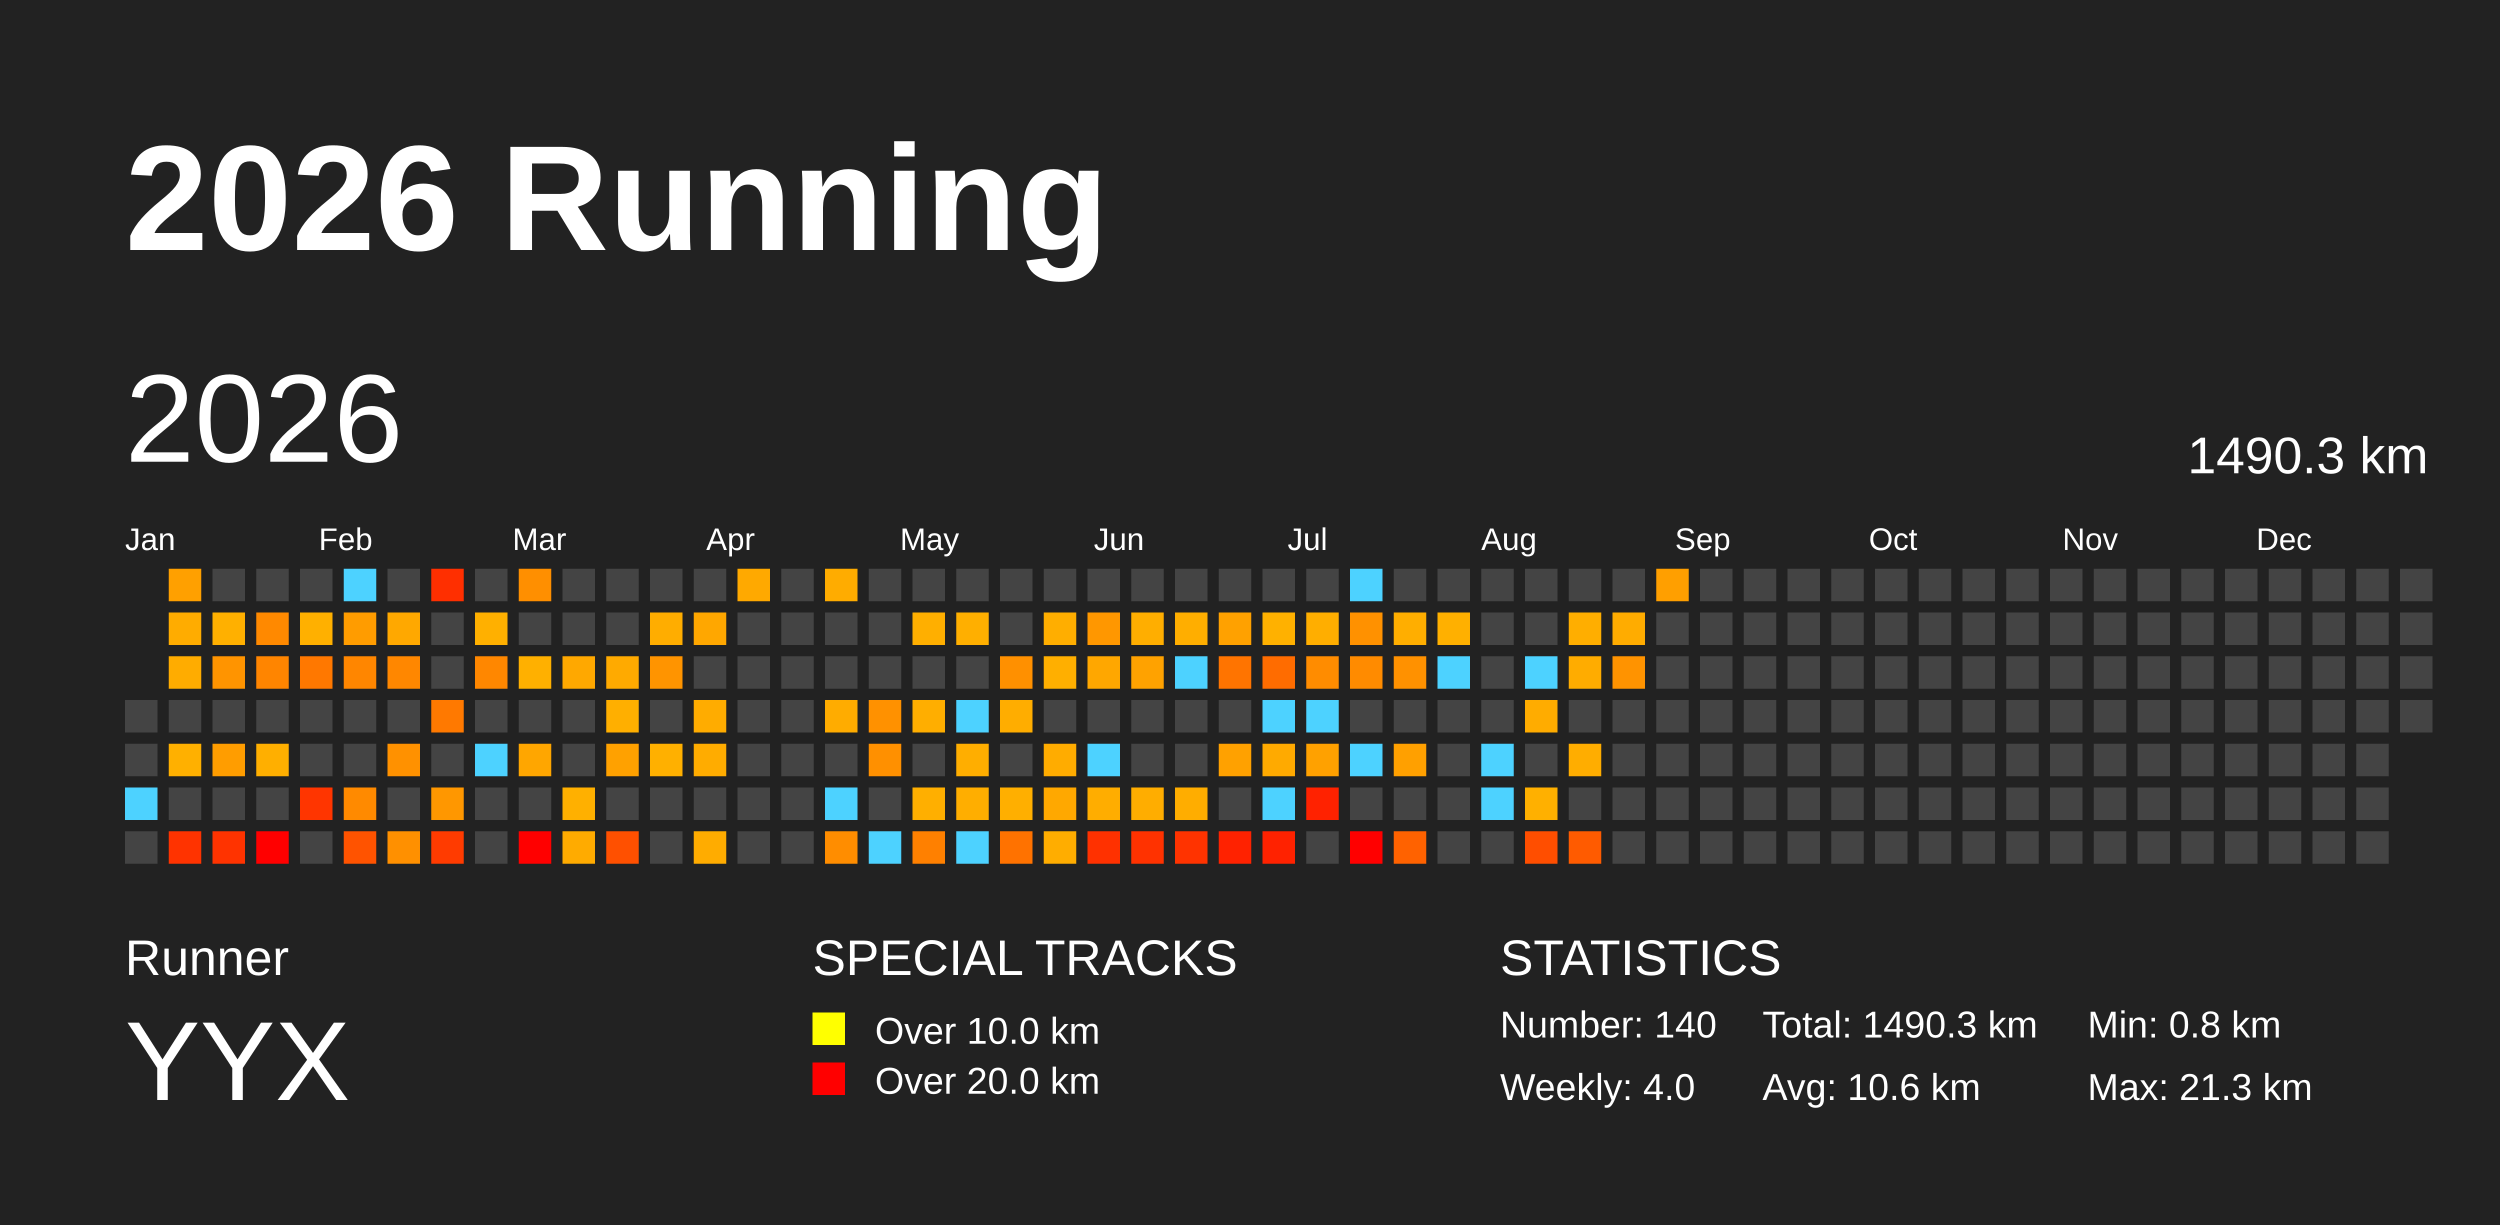
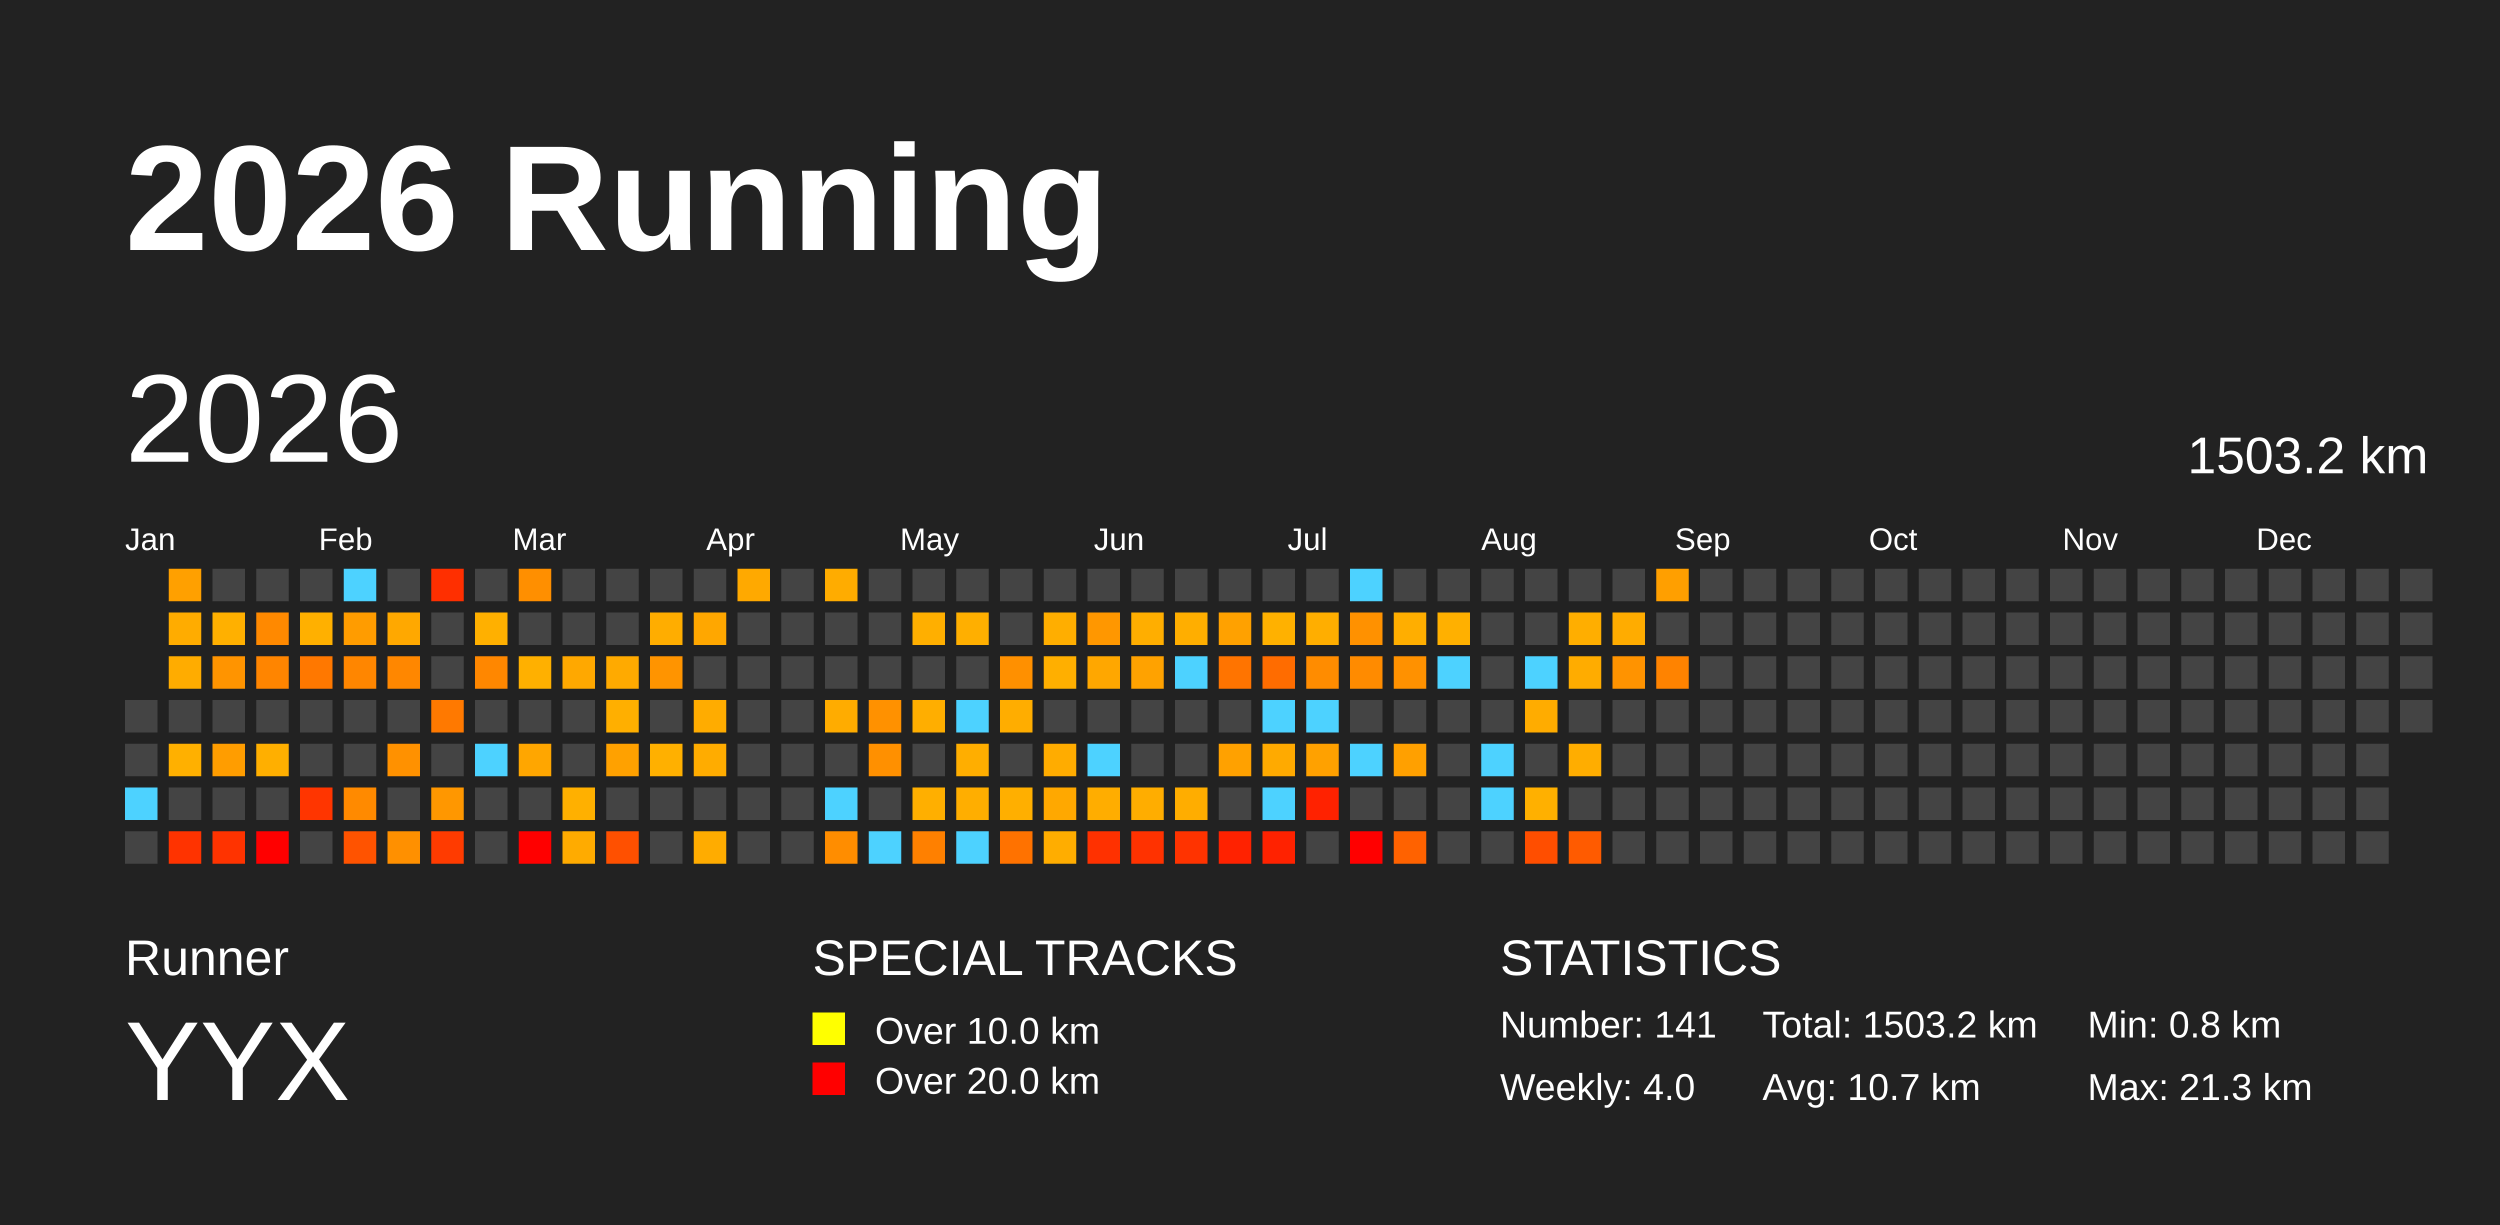
<svg xmlns="http://www.w3.org/2000/svg" baseProfile="full" height="98mm" version="1.1" viewBox="0,0,200,98" width="200mm">
  <defs />
  <rect fill="#222222" height="98" width="200" x="0" y="0" />
  <text fill="#FFFFFF" style="font-size:12px; font-family:Arial; font-weight:bold;" x="10" y="20">2026 Running</text>
  <text fill="#FFFFFF" style="font-size:4px; font-family:Arial" x="10" y="78">Runner</text>
  <text fill="#FFFFFF" style="font-size:9px; font-family:Arial" x="10" y="88">YYX</text>
  <text fill="#FFFFFF" style="font-size:4px; font-family:Arial" x="65" y="78">SPECIAL TRACKS</text>
  <rect fill="yellow" height="2.6" width="2.6" x="65" y="81" />
  <text fill="#FFFFFF" style="font-size:3px; font-family:Arial" x="70" y="83.5">Over 10.0 km</text>
  <rect fill="red" height="2.6" width="2.6" x="65" y="85" />
  <text fill="#FFFFFF" style="font-size:3px; font-family:Arial" x="70" y="87.5">Over 20.0 km</text>
  <text fill="#FFFFFF" style="font-size:4px; font-family:Arial" x="120" y="78">STATISTICS</text>
-   <text fill="#FFFFFF" style="font-size:3px; font-family:Arial" x="120" y="83">Number: 140</text>
+   <text fill="#FFFFFF" style="font-size:3px; font-family:Arial" x="120" y="83">Number: 141</text>
  <text fill="#FFFFFF" style="font-size:3px; font-family:Arial" x="120" y="88">Weekly: 4.0</text>
-   <text fill="#FFFFFF" style="font-size:3px; font-family:Arial" x="141" y="83">Total: 1490.3 km</text>
-   <text fill="#FFFFFF" style="font-size:3px; font-family:Arial" x="141" y="88">Avg: 10.6 km</text>
+   <text fill="#FFFFFF" style="font-size:3px; font-family:Arial" x="141" y="83">Total: 1503.2 km</text>
+   <text fill="#FFFFFF" style="font-size:3px; font-family:Arial" x="141" y="88">Avg: 10.7 km</text>
  <text fill="#FFFFFF" style="font-size:3px; font-family:Arial" x="167" y="83">Min: 0.8 km</text>
  <text fill="#FFFFFF" style="font-size:3px; font-family:Arial" x="167" y="88">Max: 21.3 km</text>
  <text dominant-baseline="hanging" fill="#FFFFFF" style="font-size:10.0px; font-family:Arial;" x="10" y="30">2026</text>
-   <text dominant-baseline="hanging" fill="#FFFFFF" style="font-size:4.125px; font-family:Arial;" x="175" y="35">1490.3 km</text>
+   <text dominant-baseline="hanging" fill="#FFFFFF" style="font-size:4.125px; font-family:Arial;" x="175" y="35">1503.2 km</text>
  <text fill="#FFFFFF" style="font-size:2.5px; font-family:Arial" x="10.0" y="44">Jan</text>
  <text fill="#FFFFFF" style="font-size:2.5px; font-family:Arial" x="25.5" y="44">Feb</text>
  <text fill="#FFFFFF" style="font-size:2.5px; font-family:Arial" x="41.0" y="44">Mar</text>
  <text fill="#FFFFFF" style="font-size:2.5px; font-family:Arial" x="56.5" y="44">Apr</text>
  <text fill="#FFFFFF" style="font-size:2.5px; font-family:Arial" x="72.0" y="44">May</text>
  <text fill="#FFFFFF" style="font-size:2.5px; font-family:Arial" x="87.5" y="44">Jun</text>
  <text fill="#FFFFFF" style="font-size:2.5px; font-family:Arial" x="103.0" y="44">Jul</text>
  <text fill="#FFFFFF" style="font-size:2.5px; font-family:Arial" x="118.5" y="44">Aug</text>
  <text fill="#FFFFFF" style="font-size:2.5px; font-family:Arial" x="134.0" y="44">Sep</text>
  <text fill="#FFFFFF" style="font-size:2.5px; font-family:Arial" x="149.5" y="44">Oct</text>
  <text fill="#FFFFFF" style="font-size:2.5px; font-family:Arial" x="165.0" y="44">Nov</text>
  <text fill="#FFFFFF" style="font-size:2.5px; font-family:Arial" x="180.5" y="44">Dec</text>
  <rect fill="#444444" height="2.6" width="2.6" x="10.0" y="56.0" />
  <rect fill="#444444" height="2.6" width="2.6" x="10.0" y="59.5" />
  <rect fill="#4dd2ff" height="2.6" width="2.6" x="10.0" y="63.0" />
  <rect fill="#444444" height="2.6" width="2.6" x="10.0" y="66.5" />
  <rect fill="#ffa000" height="2.6" width="2.6" x="13.5" y="45.5" />
  <rect fill="#ffac00" height="2.6" width="2.6" x="13.5" y="49.0" />
  <rect fill="#ffac00" height="2.6" width="2.6" x="13.5" y="52.5" />
  <rect fill="#444444" height="2.6" width="2.6" x="13.5" y="56.0" />
  <rect fill="#ffb000" height="2.6" width="2.6" x="13.5" y="59.5" />
  <rect fill="#444444" height="2.6" width="2.6" x="13.5" y="63.0" />
  <rect fill="#ff3300" height="2.6" width="2.6" x="13.5" y="66.5" />
  <rect fill="#444444" height="2.6" width="2.6" x="17.0" y="45.5" />
  <rect fill="#ffb000" height="2.6" width="2.6" x="17.0" y="49.0" />
  <rect fill="#ff9400" height="2.6" width="2.6" x="17.0" y="52.5" />
  <rect fill="#444444" height="2.6" width="2.6" x="17.0" y="56.0" />
  <rect fill="#ff9d00" height="2.6" width="2.6" x="17.0" y="59.5" />
  <rect fill="#444444" height="2.6" width="2.6" x="17.0" y="63.0" />
  <rect fill="#ff3300" height="2.6" width="2.6" x="17.0" y="66.5" />
  <rect fill="#444444" height="2.6" width="2.6" x="20.5" y="45.5" />
  <rect fill="#ff8900" height="2.6" width="2.6" x="20.5" y="49.0" />
  <rect fill="#ff8500" height="2.6" width="2.6" x="20.5" y="52.5" />
  <rect fill="#444444" height="2.6" width="2.6" x="20.5" y="56.0" />
  <rect fill="#ffaf00" height="2.6" width="2.6" x="20.5" y="59.5" />
  <rect fill="#444444" height="2.6" width="2.6" x="20.5" y="63.0" />
  <rect fill="red" height="2.6" width="2.6" x="20.5" y="66.5" />
  <rect fill="#444444" height="2.6" width="2.6" x="24.0" y="45.5" />
  <rect fill="#ffb000" height="2.6" width="2.6" x="24.0" y="49.0" />
  <rect fill="#ff7800" height="2.6" width="2.6" x="24.0" y="52.5" />
  <rect fill="#444444" height="2.6" width="2.6" x="24.0" y="56.0" />
  <rect fill="#444444" height="2.6" width="2.6" x="24.0" y="59.5" />
  <rect fill="#ff3500" height="2.6" width="2.6" x="24.0" y="63.0" />
  <rect fill="#444444" height="2.6" width="2.6" x="24.0" y="66.5" />
  <rect fill="#4dd2ff" height="2.6" width="2.6" x="27.5" y="45.5" />
  <rect fill="#ff9c00" height="2.6" width="2.6" x="27.5" y="49.0" />
  <rect fill="#ff8600" height="2.6" width="2.6" x="27.5" y="52.5" />
  <rect fill="#444444" height="2.6" width="2.6" x="27.5" y="56.0" />
  <rect fill="#444444" height="2.6" width="2.6" x="27.5" y="59.5" />
  <rect fill="#ff8a00" height="2.6" width="2.6" x="27.5" y="63.0" />
  <rect fill="#ff5300" height="2.6" width="2.6" x="27.5" y="66.5" />
  <rect fill="#444444" height="2.6" width="2.6" x="31.0" y="45.5" />
  <rect fill="#ffa800" height="2.6" width="2.6" x="31.0" y="49.0" />
  <rect fill="#ff8700" height="2.6" width="2.6" x="31.0" y="52.5" />
  <rect fill="#444444" height="2.6" width="2.6" x="31.0" y="56.0" />
  <rect fill="#ff9100" height="2.6" width="2.6" x="31.0" y="59.5" />
  <rect fill="#444444" height="2.6" width="2.6" x="31.0" y="63.0" />
  <rect fill="#ff9000" height="2.6" width="2.6" x="31.0" y="66.5" />
  <rect fill="#ff2f00" height="2.6" width="2.6" x="34.5" y="45.5" />
  <rect fill="#444444" height="2.6" width="2.6" x="34.5" y="49.0" />
  <rect fill="#444444" height="2.6" width="2.6" x="34.5" y="52.5" />
  <rect fill="#ff7900" height="2.6" width="2.6" x="34.5" y="56.0" />
  <rect fill="#444444" height="2.6" width="2.6" x="34.5" y="59.5" />
  <rect fill="#ff9700" height="2.6" width="2.6" x="34.5" y="63.0" />
  <rect fill="#ff3b00" height="2.6" width="2.6" x="34.5" y="66.5" />
  <rect fill="#444444" height="2.6" width="2.6" x="38.0" y="45.5" />
  <rect fill="#ffb000" height="2.6" width="2.6" x="38.0" y="49.0" />
  <rect fill="#ff8700" height="2.6" width="2.6" x="38.0" y="52.5" />
  <rect fill="#444444" height="2.6" width="2.6" x="38.0" y="56.0" />
  <rect fill="#4dd2ff" height="2.6" width="2.6" x="38.0" y="59.5" />
  <rect fill="#444444" height="2.6" width="2.6" x="38.0" y="63.0" />
  <rect fill="#444444" height="2.6" width="2.6" x="38.0" y="66.5" />
  <rect fill="#ff8f00" height="2.6" width="2.6" x="41.5" y="45.5" />
  <rect fill="#444444" height="2.6" width="2.6" x="41.5" y="49.0" />
  <rect fill="#ffb000" height="2.6" width="2.6" x="41.5" y="52.5" />
  <rect fill="#444444" height="2.6" width="2.6" x="41.5" y="56.0" />
  <rect fill="#ffa600" height="2.6" width="2.6" x="41.5" y="59.5" />
  <rect fill="#444444" height="2.6" width="2.6" x="41.5" y="63.0" />
  <rect fill="red" height="2.6" width="2.6" x="41.5" y="66.5" />
  <rect fill="#444444" height="2.6" width="2.6" x="45.0" y="45.5" />
  <rect fill="#444444" height="2.6" width="2.6" x="45.0" y="49.0" />
  <rect fill="#ffa800" height="2.6" width="2.6" x="45.0" y="52.5" />
  <rect fill="#444444" height="2.6" width="2.6" x="45.0" y="56.0" />
  <rect fill="#444444" height="2.6" width="2.6" x="45.0" y="59.5" />
  <rect fill="#ffb000" height="2.6" width="2.6" x="45.0" y="63.0" />
  <rect fill="#ffab00" height="2.6" width="2.6" x="45.0" y="66.5" />
  <rect fill="#444444" height="2.6" width="2.6" x="48.5" y="45.5" />
  <rect fill="#444444" height="2.6" width="2.6" x="48.5" y="49.0" />
  <rect fill="#ffaa00" height="2.6" width="2.6" x="48.5" y="52.5" />
  <rect fill="#ffaf00" height="2.6" width="2.6" x="48.5" y="56.0" />
  <rect fill="#ffa100" height="2.6" width="2.6" x="48.5" y="59.5" />
  <rect fill="#444444" height="2.6" width="2.6" x="48.5" y="63.0" />
  <rect fill="#ff5000" height="2.6" width="2.6" x="48.5" y="66.5" />
  <rect fill="#444444" height="2.6" width="2.6" x="52.0" y="45.5" />
  <rect fill="#ffad00" height="2.6" width="2.6" x="52.0" y="49.0" />
  <rect fill="#ff9400" height="2.6" width="2.6" x="52.0" y="52.5" />
  <rect fill="#444444" height="2.6" width="2.6" x="52.0" y="56.0" />
  <rect fill="#ffb000" height="2.6" width="2.6" x="52.0" y="59.5" />
  <rect fill="#444444" height="2.6" width="2.6" x="52.0" y="63.0" />
  <rect fill="#444444" height="2.6" width="2.6" x="52.0" y="66.5" />
  <rect fill="#444444" height="2.6" width="2.6" x="55.5" y="45.5" />
  <rect fill="#ffa700" height="2.6" width="2.6" x="55.5" y="49.0" />
  <rect fill="#444444" height="2.6" width="2.6" x="55.5" y="52.5" />
  <rect fill="#ffac00" height="2.6" width="2.6" x="55.5" y="56.0" />
  <rect fill="#ffac00" height="2.6" width="2.6" x="55.5" y="59.5" />
  <rect fill="#444444" height="2.6" width="2.6" x="55.5" y="63.0" />
  <rect fill="#ffac00" height="2.6" width="2.6" x="55.5" y="66.5" />
  <rect fill="#ffa900" height="2.6" width="2.6" x="59.0" y="45.5" />
  <rect fill="#444444" height="2.6" width="2.6" x="59.0" y="49.0" />
  <rect fill="#444444" height="2.6" width="2.6" x="59.0" y="52.5" />
  <rect fill="#444444" height="2.6" width="2.6" x="59.0" y="56.0" />
  <rect fill="#444444" height="2.6" width="2.6" x="59.0" y="59.5" />
  <rect fill="#444444" height="2.6" width="2.6" x="59.0" y="63.0" />
  <rect fill="#444444" height="2.6" width="2.6" x="59.0" y="66.5" />
  <rect fill="#444444" height="2.6" width="2.6" x="62.5" y="45.5" />
  <rect fill="#444444" height="2.6" width="2.6" x="62.5" y="49.0" />
  <rect fill="#444444" height="2.6" width="2.6" x="62.5" y="52.5" />
  <rect fill="#444444" height="2.6" width="2.6" x="62.5" y="56.0" />
  <rect fill="#444444" height="2.6" width="2.6" x="62.5" y="59.5" />
  <rect fill="#444444" height="2.6" width="2.6" x="62.5" y="63.0" />
  <rect fill="#444444" height="2.6" width="2.6" x="62.5" y="66.5" />
  <rect fill="#ffac00" height="2.6" width="2.6" x="66.0" y="45.5" />
  <rect fill="#444444" height="2.6" width="2.6" x="66.0" y="49.0" />
  <rect fill="#444444" height="2.6" width="2.6" x="66.0" y="52.5" />
  <rect fill="#ffac00" height="2.6" width="2.6" x="66.0" y="56.0" />
  <rect fill="#444444" height="2.6" width="2.6" x="66.0" y="59.5" />
  <rect fill="#4dd2ff" height="2.6" width="2.6" x="66.0" y="63.0" />
  <rect fill="#ff8d00" height="2.6" width="2.6" x="66.0" y="66.5" />
  <rect fill="#444444" height="2.6" width="2.6" x="69.5" y="45.5" />
  <rect fill="#444444" height="2.6" width="2.6" x="69.5" y="49.0" />
  <rect fill="#444444" height="2.6" width="2.6" x="69.5" y="52.5" />
  <rect fill="#ff9100" height="2.6" width="2.6" x="69.5" y="56.0" />
  <rect fill="#ff9000" height="2.6" width="2.6" x="69.5" y="59.5" />
  <rect fill="#444444" height="2.6" width="2.6" x="69.5" y="63.0" />
  <rect fill="#4dd2ff" height="2.6" width="2.6" x="69.5" y="66.5" />
  <rect fill="#444444" height="2.6" width="2.6" x="73.0" y="45.5" />
  <rect fill="#ffaf00" height="2.6" width="2.6" x="73.0" y="49.0" />
  <rect fill="#444444" height="2.6" width="2.6" x="73.0" y="52.5" />
  <rect fill="#ffae00" height="2.6" width="2.6" x="73.0" y="56.0" />
  <rect fill="#444444" height="2.6" width="2.6" x="73.0" y="59.5" />
  <rect fill="#ffaf00" height="2.6" width="2.6" x="73.0" y="63.0" />
  <rect fill="#ff8000" height="2.6" width="2.6" x="73.0" y="66.5" />
  <rect fill="#444444" height="2.6" width="2.6" x="76.5" y="45.5" />
  <rect fill="#ffaf00" height="2.6" width="2.6" x="76.5" y="49.0" />
  <rect fill="#444444" height="2.6" width="2.6" x="76.5" y="52.5" />
  <rect fill="#4dd2ff" height="2.6" width="2.6" x="76.5" y="56.0" />
  <rect fill="#ffae00" height="2.6" width="2.6" x="76.5" y="59.5" />
  <rect fill="#ffae00" height="2.6" width="2.6" x="76.5" y="63.0" />
  <rect fill="#4dd2ff" height="2.6" width="2.6" x="76.5" y="66.5" />
  <rect fill="#444444" height="2.6" width="2.6" x="80.0" y="45.5" />
  <rect fill="#444444" height="2.6" width="2.6" x="80.0" y="49.0" />
  <rect fill="#ff9000" height="2.6" width="2.6" x="80.0" y="52.5" />
  <rect fill="#ffad00" height="2.6" width="2.6" x="80.0" y="56.0" />
  <rect fill="#444444" height="2.6" width="2.6" x="80.0" y="59.5" />
  <rect fill="#ffaf00" height="2.6" width="2.6" x="80.0" y="63.0" />
  <rect fill="#ff7200" height="2.6" width="2.6" x="80.0" y="66.5" />
  <rect fill="#444444" height="2.6" width="2.6" x="83.5" y="45.5" />
  <rect fill="#ffae00" height="2.6" width="2.6" x="83.5" y="49.0" />
  <rect fill="#ffaf00" height="2.6" width="2.6" x="83.5" y="52.5" />
  <rect fill="#444444" height="2.6" width="2.6" x="83.5" y="56.0" />
  <rect fill="#ffac00" height="2.6" width="2.6" x="83.5" y="59.5" />
  <rect fill="#ffa800" height="2.6" width="2.6" x="83.5" y="63.0" />
  <rect fill="#ffad00" height="2.6" width="2.6" x="83.5" y="66.5" />
  <rect fill="#444444" height="2.6" width="2.6" x="87.0" y="45.5" />
  <rect fill="#ff9700" height="2.6" width="2.6" x="87.0" y="49.0" />
  <rect fill="#ffa700" height="2.6" width="2.6" x="87.0" y="52.5" />
  <rect fill="#444444" height="2.6" width="2.6" x="87.0" y="56.0" />
  <rect fill="#4dd2ff" height="2.6" width="2.6" x="87.0" y="59.5" />
  <rect fill="#ffad00" height="2.6" width="2.6" x="87.0" y="63.0" />
  <rect fill="#ff3100" height="2.6" width="2.6" x="87.0" y="66.5" />
  <rect fill="#444444" height="2.6" width="2.6" x="90.5" y="45.5" />
  <rect fill="#ffae00" height="2.6" width="2.6" x="90.5" y="49.0" />
  <rect fill="#ffa200" height="2.6" width="2.6" x="90.5" y="52.5" />
  <rect fill="#444444" height="2.6" width="2.6" x="90.5" y="56.0" />
  <rect fill="#444444" height="2.6" width="2.6" x="90.5" y="59.5" />
  <rect fill="#ffad00" height="2.6" width="2.6" x="90.5" y="63.0" />
  <rect fill="#ff3200" height="2.6" width="2.6" x="90.5" y="66.5" />
  <rect fill="#444444" height="2.6" width="2.6" x="94.0" y="45.5" />
  <rect fill="#ffae00" height="2.6" width="2.6" x="94.0" y="49.0" />
  <rect fill="#4dd2ff" height="2.6" width="2.6" x="94.0" y="52.5" />
  <rect fill="#444444" height="2.6" width="2.6" x="94.0" y="56.0" />
  <rect fill="#444444" height="2.6" width="2.6" x="94.0" y="59.5" />
  <rect fill="#ffad00" height="2.6" width="2.6" x="94.0" y="63.0" />
  <rect fill="#ff3300" height="2.6" width="2.6" x="94.0" y="66.5" />
  <rect fill="#444444" height="2.6" width="2.6" x="97.5" y="45.5" />
  <rect fill="#ffa100" height="2.6" width="2.6" x="97.5" y="49.0" />
  <rect fill="#ff7400" height="2.6" width="2.6" x="97.5" y="52.5" />
  <rect fill="#444444" height="2.6" width="2.6" x="97.5" y="56.0" />
  <rect fill="#ffa100" height="2.6" width="2.6" x="97.5" y="59.5" />
  <rect fill="#444444" height="2.6" width="2.6" x="97.5" y="63.0" />
  <rect fill="#ff2200" height="2.6" width="2.6" x="97.5" y="66.5" />
  <rect fill="#444444" height="2.6" width="2.6" x="101.0" y="45.5" />
  <rect fill="#ffb100" height="2.6" width="2.6" x="101.0" y="49.0" />
  <rect fill="#ff6c00" height="2.6" width="2.6" x="101.0" y="52.5" />
  <rect fill="#4dd2ff" height="2.6" width="2.6" x="101.0" y="56.0" />
  <rect fill="#ffaa00" height="2.6" width="2.6" x="101.0" y="59.5" />
  <rect fill="#4dd2ff" height="2.6" width="2.6" x="101.0" y="63.0" />
  <rect fill="#ff2200" height="2.6" width="2.6" x="101.0" y="66.5" />
  <rect fill="#444444" height="2.6" width="2.6" x="104.5" y="45.5" />
  <rect fill="#ffae00" height="2.6" width="2.6" x="104.5" y="49.0" />
  <rect fill="#ff8c00" height="2.6" width="2.6" x="104.5" y="52.5" />
  <rect fill="#4dd2ff" height="2.6" width="2.6" x="104.5" y="56.0" />
  <rect fill="#ffa100" height="2.6" width="2.6" x="104.5" y="59.5" />
  <rect fill="#ff2200" height="2.6" width="2.6" x="104.5" y="63.0" />
  <rect fill="#444444" height="2.6" width="2.6" x="104.5" y="66.5" />
  <rect fill="#4dd2ff" height="2.6" width="2.6" x="108.0" y="45.5" />
  <rect fill="#ff9100" height="2.6" width="2.6" x="108.0" y="49.0" />
  <rect fill="#ff8b00" height="2.6" width="2.6" x="108.0" y="52.5" />
  <rect fill="#444444" height="2.6" width="2.6" x="108.0" y="56.0" />
  <rect fill="#4dd2ff" height="2.6" width="2.6" x="108.0" y="59.5" />
  <rect fill="#444444" height="2.6" width="2.6" x="108.0" y="63.0" />
  <rect fill="red" height="2.6" width="2.6" x="108.0" y="66.5" />
  <rect fill="#444444" height="2.6" width="2.6" x="111.5" y="45.5" />
  <rect fill="#ffae00" height="2.6" width="2.6" x="111.5" y="49.0" />
  <rect fill="#ff9100" height="2.6" width="2.6" x="111.5" y="52.5" />
  <rect fill="#444444" height="2.6" width="2.6" x="111.5" y="56.0" />
  <rect fill="#ffa000" height="2.6" width="2.6" x="111.5" y="59.5" />
  <rect fill="#444444" height="2.6" width="2.6" x="111.5" y="63.0" />
  <rect fill="#ff6200" height="2.6" width="2.6" x="111.5" y="66.5" />
  <rect fill="#444444" height="2.6" width="2.6" x="115.0" y="45.5" />
  <rect fill="#ffb000" height="2.6" width="2.6" x="115.0" y="49.0" />
  <rect fill="#4dd2ff" height="2.6" width="2.6" x="115.0" y="52.5" />
  <rect fill="#444444" height="2.6" width="2.6" x="115.0" y="56.0" />
  <rect fill="#444444" height="2.6" width="2.6" x="115.0" y="59.5" />
  <rect fill="#444444" height="2.6" width="2.6" x="115.0" y="63.0" />
  <rect fill="#444444" height="2.6" width="2.6" x="115.0" y="66.5" />
  <rect fill="#444444" height="2.6" width="2.6" x="118.5" y="45.5" />
  <rect fill="#444444" height="2.6" width="2.6" x="118.5" y="49.0" />
  <rect fill="#444444" height="2.6" width="2.6" x="118.5" y="52.5" />
  <rect fill="#444444" height="2.6" width="2.6" x="118.5" y="56.0" />
  <rect fill="#4dd2ff" height="2.6" width="2.6" x="118.5" y="59.5" />
  <rect fill="#4dd2ff" height="2.6" width="2.6" x="118.5" y="63.0" />
  <rect fill="#444444" height="2.6" width="2.6" x="118.5" y="66.5" />
  <rect fill="#444444" height="2.6" width="2.6" x="122.0" y="45.5" />
  <rect fill="#444444" height="2.6" width="2.6" x="122.0" y="49.0" />
  <rect fill="#4dd2ff" height="2.6" width="2.6" x="122.0" y="52.5" />
  <rect fill="#ffac00" height="2.6" width="2.6" x="122.0" y="56.0" />
  <rect fill="#444444" height="2.6" width="2.6" x="122.0" y="59.5" />
  <rect fill="#ffb000" height="2.6" width="2.6" x="122.0" y="63.0" />
  <rect fill="#ff4e00" height="2.6" width="2.6" x="122.0" y="66.5" />
  <rect fill="#444444" height="2.6" width="2.6" x="125.5" y="45.5" />
  <rect fill="#ffae00" height="2.6" width="2.6" x="125.5" y="49.0" />
  <rect fill="#ffac00" height="2.6" width="2.6" x="125.5" y="52.5" />
  <rect fill="#444444" height="2.6" width="2.6" x="125.5" y="56.0" />
  <rect fill="#ffad00" height="2.6" width="2.6" x="125.5" y="59.5" />
  <rect fill="#444444" height="2.6" width="2.6" x="125.5" y="63.0" />
  <rect fill="#ff5b00" height="2.6" width="2.6" x="125.5" y="66.5" />
  <rect fill="#444444" height="2.6" width="2.6" x="129.0" y="45.5" />
  <rect fill="#ffac00" height="2.6" width="2.6" x="129.0" y="49.0" />
  <rect fill="#ff9300" height="2.6" width="2.6" x="129.0" y="52.5" />
  <rect fill="#444444" height="2.6" width="2.6" x="129.0" y="56.0" />
  <rect fill="#444444" height="2.6" width="2.6" x="129.0" y="59.5" />
  <rect fill="#444444" height="2.6" width="2.6" x="129.0" y="63.0" />
  <rect fill="#444444" height="2.6" width="2.6" x="129.0" y="66.5" />
  <rect fill="#ff9f00" height="2.6" width="2.6" x="132.5" y="45.5" />
  <rect fill="#444444" height="2.6" width="2.6" x="132.5" y="49.0" />
-   <rect fill="#444444" height="2.6" width="2.6" x="132.5" y="52.5" />
+   <rect fill="#ff8300" height="2.6" width="2.6" x="132.5" y="52.5" />
  <rect fill="#444444" height="2.6" width="2.6" x="132.5" y="56.0" />
  <rect fill="#444444" height="2.6" width="2.6" x="132.5" y="59.5" />
  <rect fill="#444444" height="2.6" width="2.6" x="132.5" y="63.0" />
  <rect fill="#444444" height="2.6" width="2.6" x="132.5" y="66.5" />
  <rect fill="#444444" height="2.6" width="2.6" x="136.0" y="45.5" />
  <rect fill="#444444" height="2.6" width="2.6" x="136.0" y="49.0" />
  <rect fill="#444444" height="2.6" width="2.6" x="136.0" y="52.5" />
  <rect fill="#444444" height="2.6" width="2.6" x="136.0" y="56.0" />
  <rect fill="#444444" height="2.6" width="2.6" x="136.0" y="59.5" />
  <rect fill="#444444" height="2.6" width="2.6" x="136.0" y="63.0" />
  <rect fill="#444444" height="2.6" width="2.6" x="136.0" y="66.5" />
  <rect fill="#444444" height="2.6" width="2.6" x="139.5" y="45.5" />
  <rect fill="#444444" height="2.6" width="2.6" x="139.5" y="49.0" />
  <rect fill="#444444" height="2.6" width="2.6" x="139.5" y="52.5" />
  <rect fill="#444444" height="2.6" width="2.6" x="139.5" y="56.0" />
  <rect fill="#444444" height="2.6" width="2.6" x="139.5" y="59.5" />
  <rect fill="#444444" height="2.6" width="2.6" x="139.5" y="63.0" />
  <rect fill="#444444" height="2.6" width="2.6" x="139.5" y="66.5" />
  <rect fill="#444444" height="2.6" width="2.6" x="143.0" y="45.5" />
  <rect fill="#444444" height="2.6" width="2.6" x="143.0" y="49.0" />
  <rect fill="#444444" height="2.6" width="2.6" x="143.0" y="52.5" />
  <rect fill="#444444" height="2.6" width="2.6" x="143.0" y="56.0" />
  <rect fill="#444444" height="2.6" width="2.6" x="143.0" y="59.5" />
  <rect fill="#444444" height="2.6" width="2.6" x="143.0" y="63.0" />
  <rect fill="#444444" height="2.6" width="2.6" x="143.0" y="66.5" />
  <rect fill="#444444" height="2.6" width="2.6" x="146.5" y="45.5" />
  <rect fill="#444444" height="2.6" width="2.6" x="146.5" y="49.0" />
  <rect fill="#444444" height="2.6" width="2.6" x="146.5" y="52.5" />
  <rect fill="#444444" height="2.6" width="2.6" x="146.5" y="56.0" />
  <rect fill="#444444" height="2.6" width="2.6" x="146.5" y="59.5" />
  <rect fill="#444444" height="2.6" width="2.6" x="146.5" y="63.0" />
  <rect fill="#444444" height="2.6" width="2.6" x="146.5" y="66.5" />
  <rect fill="#444444" height="2.6" width="2.6" x="150.0" y="45.5" />
  <rect fill="#444444" height="2.6" width="2.6" x="150.0" y="49.0" />
  <rect fill="#444444" height="2.6" width="2.6" x="150.0" y="52.5" />
  <rect fill="#444444" height="2.6" width="2.6" x="150.0" y="56.0" />
  <rect fill="#444444" height="2.6" width="2.6" x="150.0" y="59.5" />
  <rect fill="#444444" height="2.6" width="2.6" x="150.0" y="63.0" />
  <rect fill="#444444" height="2.6" width="2.6" x="150.0" y="66.5" />
  <rect fill="#444444" height="2.6" width="2.6" x="153.5" y="45.5" />
  <rect fill="#444444" height="2.6" width="2.6" x="153.5" y="49.0" />
  <rect fill="#444444" height="2.6" width="2.6" x="153.5" y="52.5" />
  <rect fill="#444444" height="2.6" width="2.6" x="153.5" y="56.0" />
  <rect fill="#444444" height="2.6" width="2.6" x="153.5" y="59.5" />
  <rect fill="#444444" height="2.6" width="2.6" x="153.5" y="63.0" />
  <rect fill="#444444" height="2.6" width="2.6" x="153.5" y="66.5" />
  <rect fill="#444444" height="2.6" width="2.6" x="157.0" y="45.5" />
  <rect fill="#444444" height="2.6" width="2.6" x="157.0" y="49.0" />
  <rect fill="#444444" height="2.6" width="2.6" x="157.0" y="52.5" />
  <rect fill="#444444" height="2.6" width="2.6" x="157.0" y="56.0" />
  <rect fill="#444444" height="2.6" width="2.6" x="157.0" y="59.5" />
  <rect fill="#444444" height="2.6" width="2.6" x="157.0" y="63.0" />
  <rect fill="#444444" height="2.6" width="2.6" x="157.0" y="66.5" />
  <rect fill="#444444" height="2.6" width="2.6" x="160.5" y="45.5" />
  <rect fill="#444444" height="2.6" width="2.6" x="160.5" y="49.0" />
  <rect fill="#444444" height="2.6" width="2.6" x="160.5" y="52.5" />
  <rect fill="#444444" height="2.6" width="2.6" x="160.5" y="56.0" />
  <rect fill="#444444" height="2.6" width="2.6" x="160.5" y="59.5" />
  <rect fill="#444444" height="2.6" width="2.6" x="160.5" y="63.0" />
  <rect fill="#444444" height="2.6" width="2.6" x="160.5" y="66.5" />
  <rect fill="#444444" height="2.6" width="2.6" x="164.0" y="45.5" />
  <rect fill="#444444" height="2.6" width="2.6" x="164.0" y="49.0" />
  <rect fill="#444444" height="2.6" width="2.6" x="164.0" y="52.5" />
  <rect fill="#444444" height="2.6" width="2.6" x="164.0" y="56.0" />
  <rect fill="#444444" height="2.6" width="2.6" x="164.0" y="59.5" />
  <rect fill="#444444" height="2.6" width="2.6" x="164.0" y="63.0" />
  <rect fill="#444444" height="2.6" width="2.6" x="164.0" y="66.5" />
  <rect fill="#444444" height="2.6" width="2.6" x="167.5" y="45.5" />
  <rect fill="#444444" height="2.6" width="2.6" x="167.5" y="49.0" />
  <rect fill="#444444" height="2.6" width="2.6" x="167.5" y="52.5" />
  <rect fill="#444444" height="2.6" width="2.6" x="167.5" y="56.0" />
  <rect fill="#444444" height="2.6" width="2.6" x="167.5" y="59.5" />
  <rect fill="#444444" height="2.6" width="2.6" x="167.5" y="63.0" />
  <rect fill="#444444" height="2.6" width="2.6" x="167.5" y="66.5" />
  <rect fill="#444444" height="2.6" width="2.6" x="171.0" y="45.5" />
  <rect fill="#444444" height="2.6" width="2.6" x="171.0" y="49.0" />
  <rect fill="#444444" height="2.6" width="2.6" x="171.0" y="52.5" />
  <rect fill="#444444" height="2.6" width="2.6" x="171.0" y="56.0" />
  <rect fill="#444444" height="2.6" width="2.6" x="171.0" y="59.5" />
  <rect fill="#444444" height="2.6" width="2.6" x="171.0" y="63.0" />
  <rect fill="#444444" height="2.6" width="2.6" x="171.0" y="66.5" />
  <rect fill="#444444" height="2.6" width="2.6" x="174.5" y="45.5" />
  <rect fill="#444444" height="2.6" width="2.6" x="174.5" y="49.0" />
  <rect fill="#444444" height="2.6" width="2.6" x="174.5" y="52.5" />
  <rect fill="#444444" height="2.6" width="2.6" x="174.5" y="56.0" />
  <rect fill="#444444" height="2.6" width="2.6" x="174.5" y="59.5" />
  <rect fill="#444444" height="2.6" width="2.6" x="174.5" y="63.0" />
  <rect fill="#444444" height="2.6" width="2.6" x="174.5" y="66.5" />
  <rect fill="#444444" height="2.6" width="2.6" x="178.0" y="45.5" />
  <rect fill="#444444" height="2.6" width="2.6" x="178.0" y="49.0" />
  <rect fill="#444444" height="2.6" width="2.6" x="178.0" y="52.5" />
  <rect fill="#444444" height="2.6" width="2.6" x="178.0" y="56.0" />
  <rect fill="#444444" height="2.6" width="2.6" x="178.0" y="59.5" />
  <rect fill="#444444" height="2.6" width="2.6" x="178.0" y="63.0" />
  <rect fill="#444444" height="2.6" width="2.6" x="178.0" y="66.5" />
  <rect fill="#444444" height="2.6" width="2.6" x="181.5" y="45.5" />
  <rect fill="#444444" height="2.6" width="2.6" x="181.5" y="49.0" />
  <rect fill="#444444" height="2.6" width="2.6" x="181.5" y="52.5" />
  <rect fill="#444444" height="2.6" width="2.6" x="181.5" y="56.0" />
  <rect fill="#444444" height="2.6" width="2.6" x="181.5" y="59.5" />
  <rect fill="#444444" height="2.6" width="2.6" x="181.5" y="63.0" />
  <rect fill="#444444" height="2.6" width="2.6" x="181.5" y="66.5" />
  <rect fill="#444444" height="2.6" width="2.6" x="185.0" y="45.5" />
  <rect fill="#444444" height="2.6" width="2.6" x="185.0" y="49.0" />
  <rect fill="#444444" height="2.6" width="2.6" x="185.0" y="52.5" />
  <rect fill="#444444" height="2.6" width="2.6" x="185.0" y="56.0" />
  <rect fill="#444444" height="2.6" width="2.6" x="185.0" y="59.5" />
  <rect fill="#444444" height="2.6" width="2.6" x="185.0" y="63.0" />
  <rect fill="#444444" height="2.6" width="2.6" x="185.0" y="66.5" />
  <rect fill="#444444" height="2.6" width="2.6" x="188.5" y="45.5" />
  <rect fill="#444444" height="2.6" width="2.6" x="188.5" y="49.0" />
  <rect fill="#444444" height="2.6" width="2.6" x="188.5" y="52.5" />
  <rect fill="#444444" height="2.6" width="2.6" x="188.5" y="56.0" />
  <rect fill="#444444" height="2.6" width="2.6" x="188.5" y="59.5" />
  <rect fill="#444444" height="2.6" width="2.6" x="188.5" y="63.0" />
  <rect fill="#444444" height="2.6" width="2.6" x="188.5" y="66.5" />
  <rect fill="#444444" height="2.6" width="2.6" x="192.0" y="45.5" />
  <rect fill="#444444" height="2.6" width="2.6" x="192.0" y="49.0" />
  <rect fill="#444444" height="2.6" width="2.6" x="192.0" y="52.5" />
  <rect fill="#444444" height="2.6" width="2.6" x="192.0" y="56.0" />
</svg>
